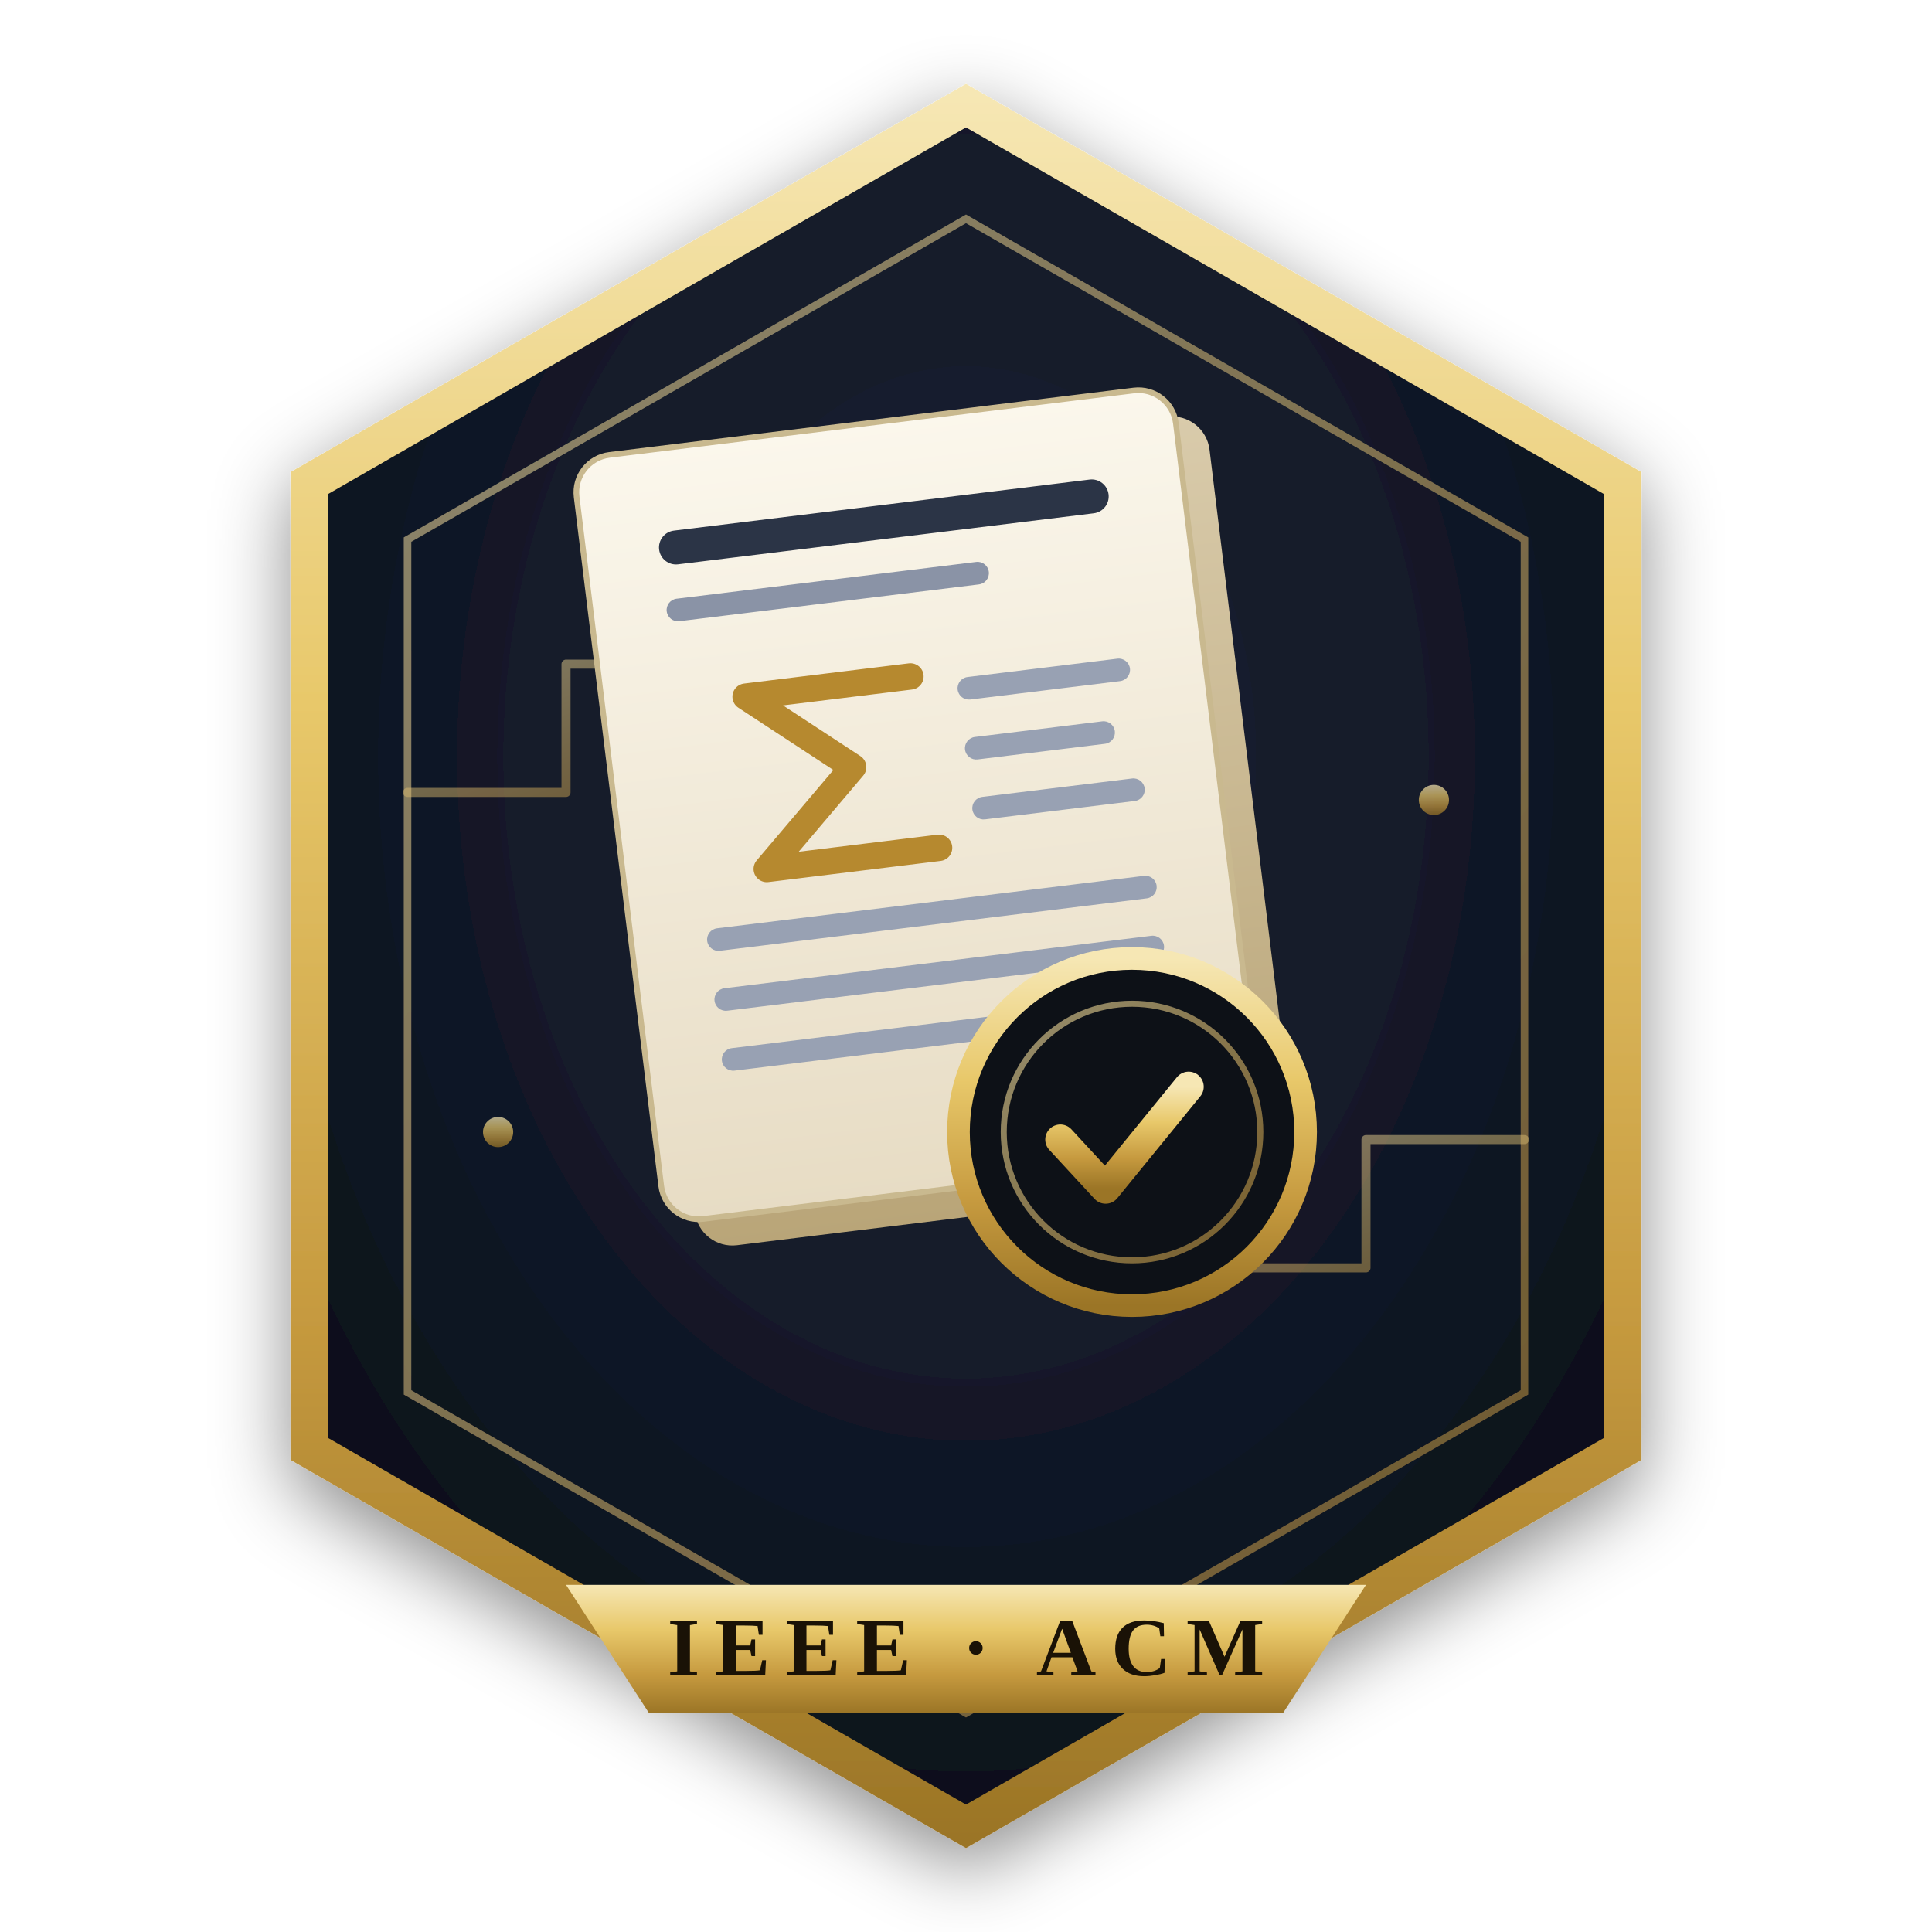
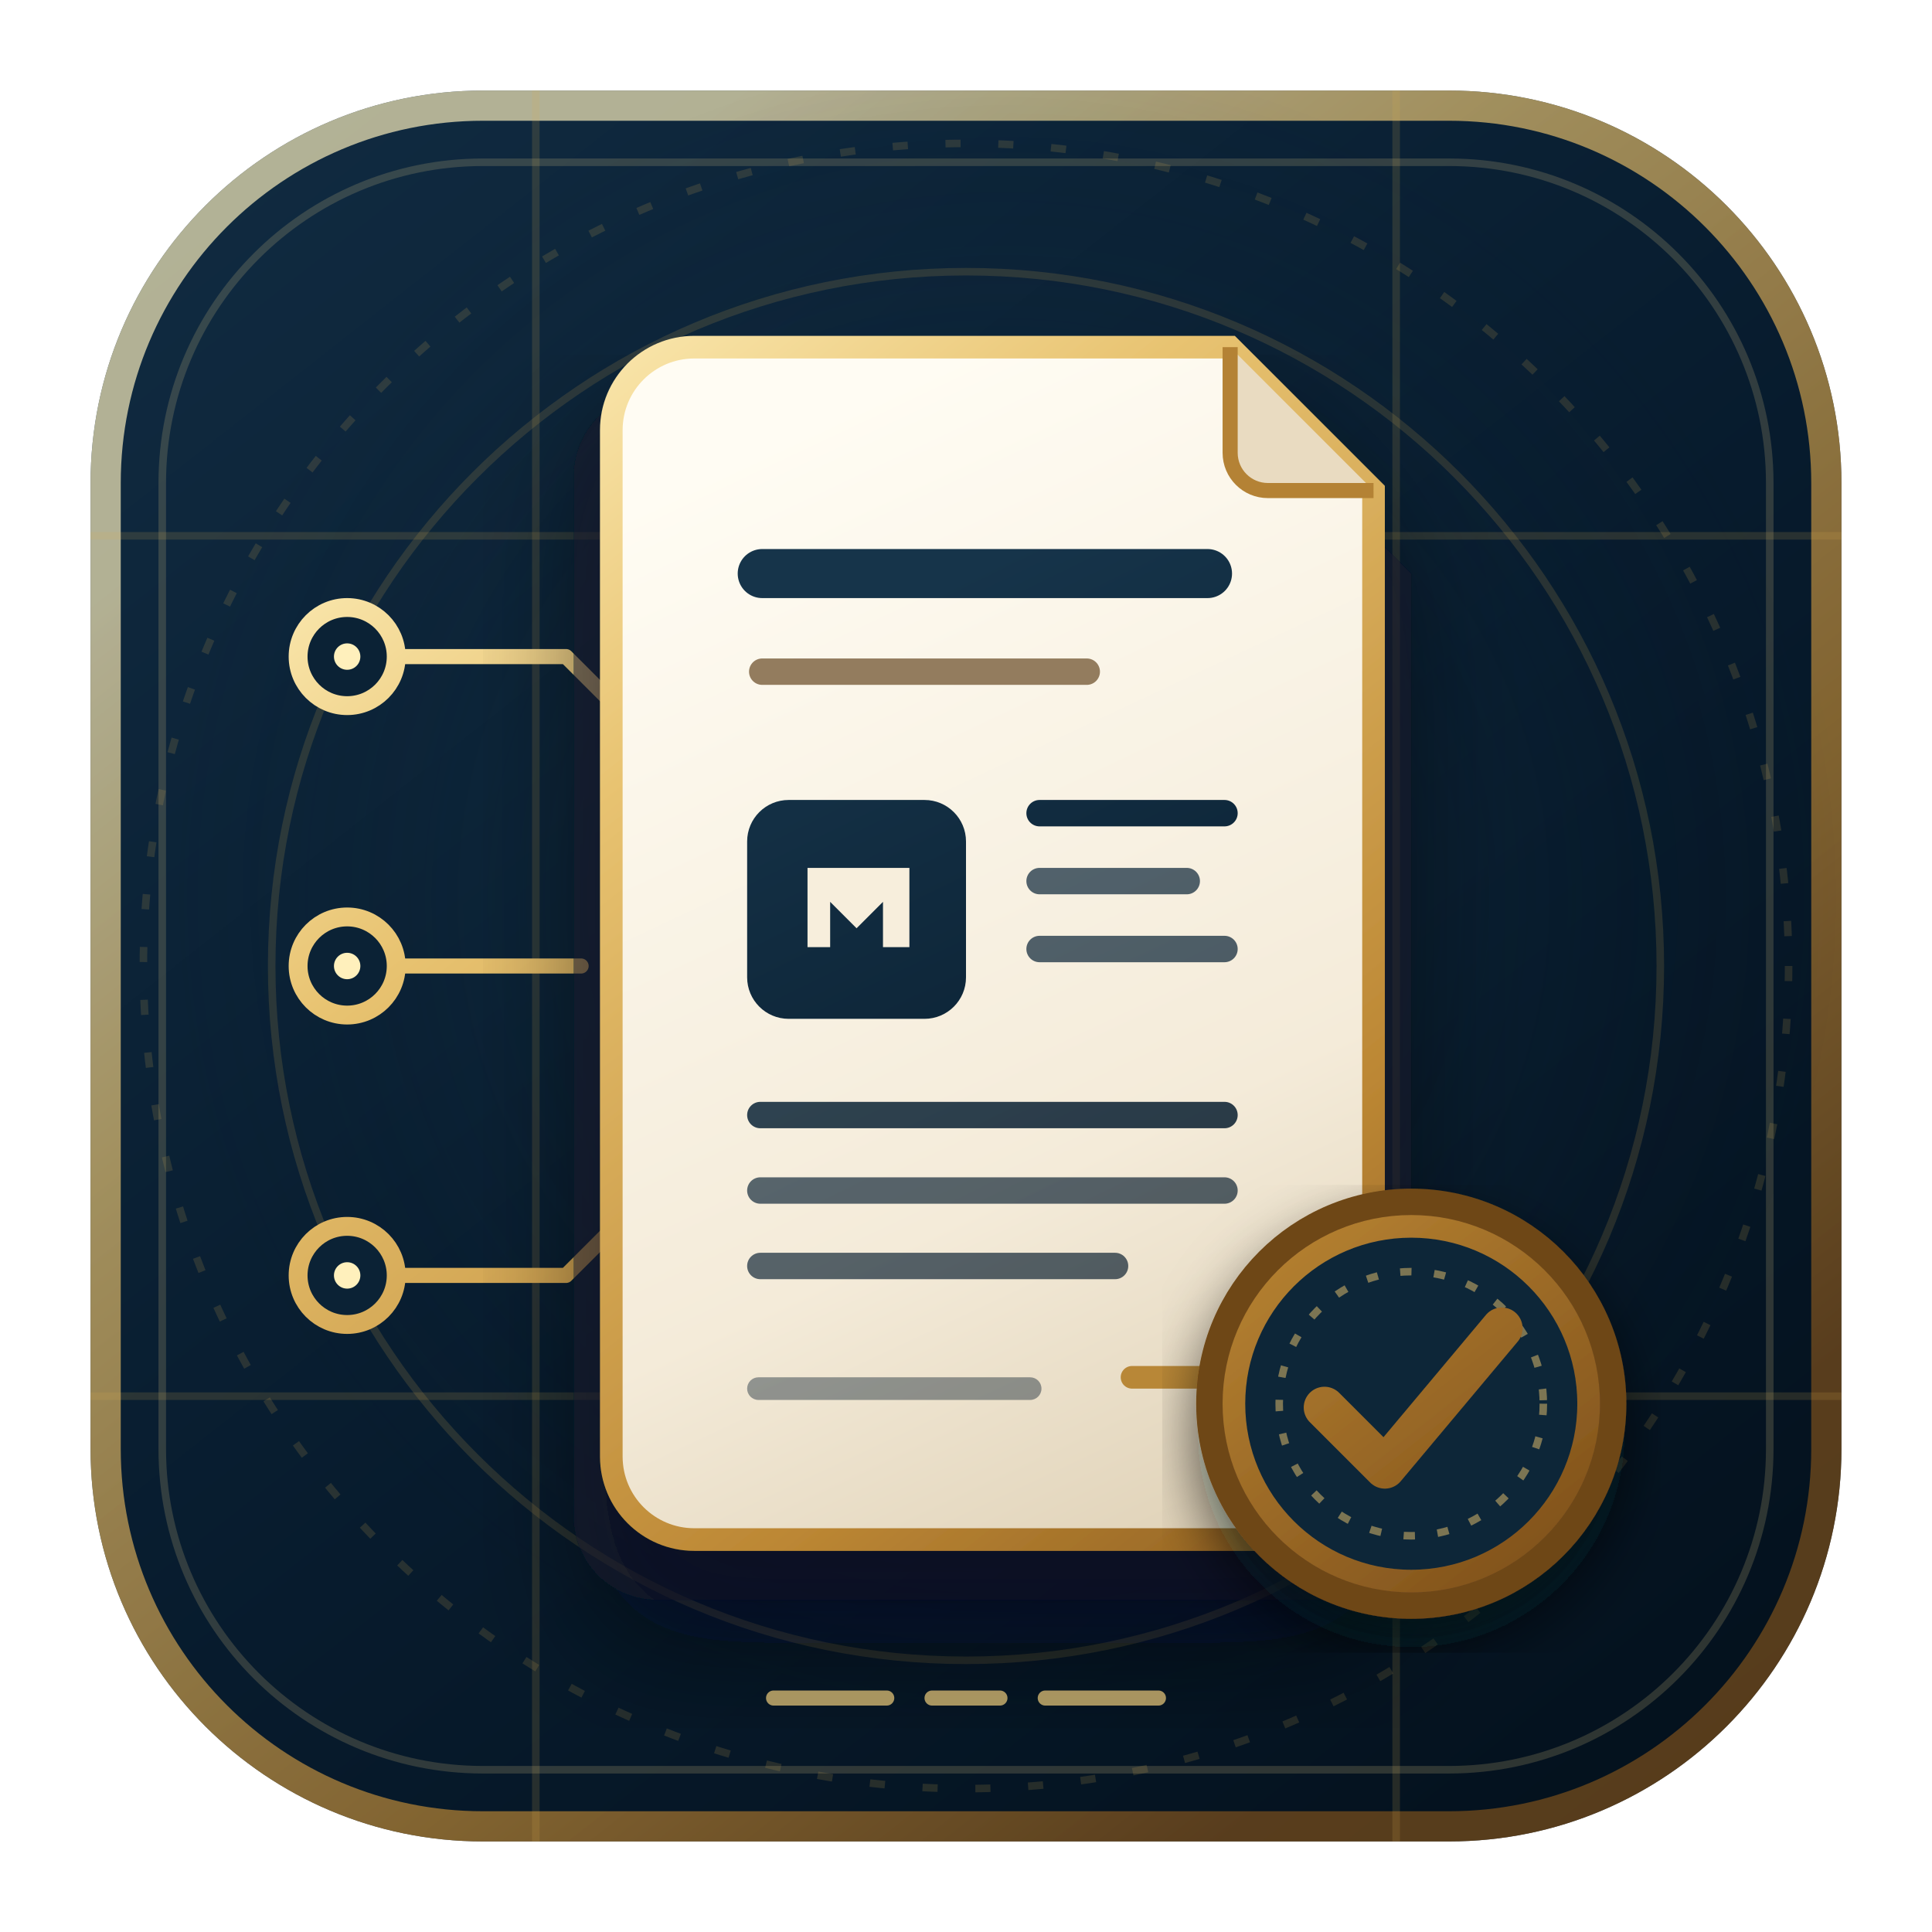
- <svg xmlns="http://www.w3.org/2000/svg" width="512" height="512" viewBox="0 0 512 512" fill="none" role="img" aria-label="IEEE / ACM Paper Writing emblem">
+ <svg xmlns="http://www.w3.org/2000/svg" width="512" height="512" viewBox="0 0 512 512" fill="none" role="img" aria-labelledby="title desc">
  <defs>
-     <radialGradient id="disc" cx="50%" cy="38%" r="75%">
-       <stop offset="0%" stop-color="#1b2333" />
-       <stop offset="55%" stop-color="#111827" />
-       <stop offset="100%" stop-color="#080b12" />
+     <linearGradient id="navy" x1="76" y1="36" x2="430" y2="486" gradientUnits="userSpaceOnUse">
+       <stop stop-color="#102A40" />
+       <stop offset="0.54" stop-color="#071B2D" />
+       <stop offset="1" stop-color="#04111D" />
+     </linearGradient>
+     <linearGradient id="paper" x1="214" y1="112" x2="352" y2="406" gradientUnits="userSpaceOnUse">
+       <stop stop-color="#FFFCF3" />
+       <stop offset="0.64" stop-color="#F4EBD9" />
+       <stop offset="1" stop-color="#DED0B5" />
+     </linearGradient>
+     <linearGradient id="gold" x1="122" y1="82" x2="396" y2="430" gradientUnits="userSpaceOnUse">
+       <stop stop-color="#FFF1BE" />
+       <stop offset="0.28" stop-color="#E8C371" />
+       <stop offset="0.7" stop-color="#BC8734" />
+       <stop offset="1" stop-color="#7F511B" />
+     </linearGradient>
+     <linearGradient id="ink" x1="238" y1="160" x2="325" y2="338" gradientUnits="userSpaceOnUse">
+       <stop stop-color="#16344A" />
+       <stop offset="1" stop-color="#071A2A" />
+     </linearGradient>
+     <radialGradient id="glow" cx="0" cy="0" r="1" gradientTransform="translate(266 238) rotate(90) scale(224)" gradientUnits="userSpaceOnUse">
+       <stop stop-color="#23506D" stop-opacity="0.42" />
+       <stop offset="1" stop-color="#071827" stop-opacity="0" />
    </radialGradient>
-     <linearGradient id="gold" x1="0" y1="0" x2="0" y2="1">
-       <stop offset="0%" stop-color="#f6e7b4" />
-       <stop offset="35%" stop-color="#e8c86a" />
-       <stop offset="70%" stop-color="#c69a3f" />
-       <stop offset="100%" stop-color="#9b7526" />
-     </linearGradient>
-     <linearGradient id="goldSoft" x1="0" y1="0" x2="1" y2="1">
-       <stop offset="0%" stop-color="#f4e3a8" />
-       <stop offset="100%" stop-color="#bd8f38" />
-     </linearGradient>
-     <linearGradient id="page" x1="0" y1="0" x2="0" y2="1">
-       <stop offset="0%" stop-color="#fbf7ec" />
-       <stop offset="100%" stop-color="#e7dcc4" />
-     </linearGradient>
-     <linearGradient id="pageEdge" x1="0" y1="0" x2="0" y2="1">
-       <stop offset="0%" stop-color="#d9cbab" />
-       <stop offset="100%" stop-color="#b9a578" />
-     </linearGradient>
-     <filter id="soft" x="-20%" y="-20%" width="140%" height="140%">
-       <feDropShadow dx="0" dy="6" stdDeviation="10" flood-color="#000000" flood-opacity="0.45" />
+     <filter id="shadow" x="128" y="76" width="300" height="382" filterUnits="userSpaceOnUse" color-interpolation-filters="sRGB">
+       <feDropShadow dx="0" dy="18" stdDeviation="16" flood-color="#000713" flood-opacity="0.55" />
    </filter>
+     <filter id="sealShadow" x="308" y="306" width="132" height="132" filterUnits="userSpaceOnUse" color-interpolation-filters="sRGB">
+       <feDropShadow dx="0" dy="8" stdDeviation="8" flood-color="#020A12" flood-opacity="0.65" />
+     </filter>
+     <clipPath id="frameClip">
+       <rect x="24" y="24" width="464" height="464" rx="104" />
+     </clipPath>
  </defs>
-   <g filter="url(#soft)">
-     <polygon points="256,28 430,128 430,384 256,484 82,384 82,128" fill="url(#disc)" stroke="url(#gold)" stroke-width="10" />
-     <polygon points="256,58 404,143 404,369 256,454 108,369 108,143" fill="none" stroke="url(#goldSoft)" stroke-width="2" opacity="0.55" />
-   </g>
-   <g stroke="url(#goldSoft)" stroke-width="2.4" opacity="0.5" fill="none" stroke-linecap="round">
-     <path d="M108 210 H150 M150 210 V176 M150 176 H188" />
-     <path d="M404 302 H362 M362 302 V336 M362 336 H324" />
-     <path d="M132 300 H170" />
-     <path d="M380 212 H342" />
-   </g>
-   <g fill="url(#gold)" opacity="0.7">
-     <circle cx="188" cy="176" r="4.5" />
-     <circle cx="324" cy="336" r="4.5" />
-     <circle cx="132" cy="300" r="4" />
-     <circle cx="380" cy="212" r="4" />
-   </g>
-   <g transform="rotate(-7 256 250)">
-     <rect x="176" y="118" width="160" height="204" rx="10" fill="url(#pageEdge)" />
-     <rect x="168" y="110" width="160" height="204" rx="10" fill="url(#page)" stroke="#c9b98f" stroke-width="1.5" />
-     <rect x="188" y="132" width="120" height="9" rx="4.5" fill="#2b3446" />
-     <rect x="188" y="150" width="86" height="6" rx="3" fill="#8a93a6" />
-     <path d="M250 178 H206 L232 200 L206 224 H252" fill="none" stroke="#b6892f" stroke-width="7" stroke-linejoin="round" stroke-linecap="round" />
-     <g fill="#98a1b3">
-       <rect x="262" y="180" width="46" height="6" rx="3" />
-       <rect x="262" y="196" width="40" height="6" rx="3" />
-       <rect x="262" y="212" width="46" height="6" rx="3" />
-       <rect x="188" y="238" width="120" height="6" rx="3" />
-       <rect x="188" y="254" width="120" height="6" rx="3" />
-       <rect x="188" y="270" width="92" height="6" rx="3" />
+   <rect x="24" y="24" width="464" height="464" rx="104" fill="url(#navy)" />
+   <rect x="28" y="28" width="456" height="456" rx="100" stroke="url(#gold)" stroke-opacity="0.68" stroke-width="8" />
+   <rect x="43" y="43" width="426" height="426" rx="85" stroke="#F2D58F" stroke-opacity="0.18" stroke-width="2" />
+   <g clip-path="url(#frameClip)">
+     <circle cx="266" cy="238" r="224" fill="url(#glow)" />
+     <g stroke="#D6A94F" stroke-opacity="0.16" stroke-width="2">
+       <path d="M-10 142H522M-10 370H522" />
+       <path d="M142-10V522M370-10V522" />
+       <circle cx="256" cy="256" r="184" />
+       <circle cx="256" cy="256" r="218" stroke-dasharray="4 10" />
    </g>
  </g>
-   <g transform="translate(300 300)">
-     <circle r="46" fill="#0d1117" stroke="url(#gold)" stroke-width="6" />
-     <circle r="34" fill="none" stroke="url(#goldSoft)" stroke-width="1.6" opacity="0.6" />
-     <path d="M-19 2 l12 13 22 -27" fill="none" stroke="url(#gold)" stroke-width="8" stroke-linecap="round" stroke-linejoin="round" />
+   <g stroke="url(#gold)" stroke-width="4" stroke-linecap="round" stroke-linejoin="round">
+     <path d="M92 174H150L178 202" />
+     <path d="M92 256H154" />
+     <path d="M92 338H150L178 310" />
  </g>
  <g>
-     <path d="M150 420 h212 l-22 34 h-168 z" fill="url(#gold)" />
-     <text x="256" y="444" text-anchor="middle" font-family="Georgia, 'Times New Roman', serif" font-size="22" font-weight="700" letter-spacing="4" fill="#1a1206">IEEE · ACM</text>
+     <circle cx="92" cy="174" r="13" fill="#0B2235" stroke="url(#gold)" stroke-width="5" />
+     <circle cx="92" cy="256" r="13" fill="#0B2235" stroke="url(#gold)" stroke-width="5" />
+     <circle cx="92" cy="338" r="13" fill="#0B2235" stroke="url(#gold)" stroke-width="5" />
+     <circle cx="92" cy="174" r="3.5" fill="#FFF0BC" />
+     <circle cx="92" cy="256" r="3.5" fill="#FFF0BC" />
+     <circle cx="92" cy="338" r="3.5" fill="#FFF0BC" />
+   </g>
+   <g filter="url(#shadow)">
+     <path d="M174 104H326L374 152V402C374 414.15 364.15 424 352 424H174C161.85 424 152 414.15 152 402V126C152 113.85 161.85 104 174 104Z" fill="#091827" fill-opacity="0.5" />
+     <path d="M184 92H326L364 130V386C364 398.15 354.15 408 342 408H184C171.85 408 162 398.15 162 386V114C162 101.85 171.85 92 184 92Z" fill="url(#paper)" stroke="url(#gold)" stroke-width="6" />
+     <path d="M326 92V120C326 125.523 330.477 130 336 130H364" fill="#E9DBC1" />
+     <path d="M326 92V120C326 125.523 330.477 130 336 130H364" stroke="#B48234" stroke-width="4" stroke-linejoin="round" />
+   </g>
+   <path d="M202 152H320" stroke="url(#ink)" stroke-width="13" stroke-linecap="round" />
+   <path d="M202 178H288" stroke="#937C5E" stroke-width="7" stroke-linecap="round" />
+   <g fill="url(#ink)">
+     <rect x="198" y="212" width="58" height="58" rx="11" />
+     <path d="M214 251V230H241V251H234V239L227 246L220 239V251H214Z" fill="#F7EEDC" />
+     <rect x="272" y="212" width="56" height="7" rx="3.5" />
+     <rect x="272" y="230" width="46" height="7" rx="3.5" opacity="0.72" />
+     <rect x="272" y="248" width="56" height="7" rx="3.5" opacity="0.72" />
+     <rect x="198" y="292" width="130" height="7" rx="3.5" opacity="0.86" />
+     <rect x="198" y="312" width="130" height="7" rx="3.5" opacity="0.68" />
+     <rect x="198" y="332" width="101" height="7" rx="3.5" opacity="0.68" />
+     <rect x="198" y="365" width="78" height="6" rx="3" opacity="0.42" />
+   </g>
+   <path d="M300 365H328" stroke="#B88737" stroke-width="6" stroke-linecap="round" />
+   <g filter="url(#sealShadow)">
+     <circle cx="374" cy="372" r="52" fill="#071827" stroke="#6E4719" stroke-width="10" />
+     <circle cx="374" cy="372" r="47" fill="#0D2639" stroke="url(#gold)" stroke-width="6" />
+     <circle cx="374" cy="372" r="35" stroke="#E2BD6B" stroke-opacity="0.52" stroke-width="2" stroke-dasharray="3 6" />
+     <path d="M351 373L367 389L398 352" stroke="url(#gold)" stroke-width="11" stroke-linecap="round" stroke-linejoin="round" />
+   </g>
+   <g fill="#E7C678" opacity="0.72">
+     <rect x="203" y="448" width="34" height="4" rx="2" />
+     <rect x="245" y="448" width="22" height="4" rx="2" />
+     <rect x="275" y="448" width="34" height="4" rx="2" />
  </g>
</svg>
